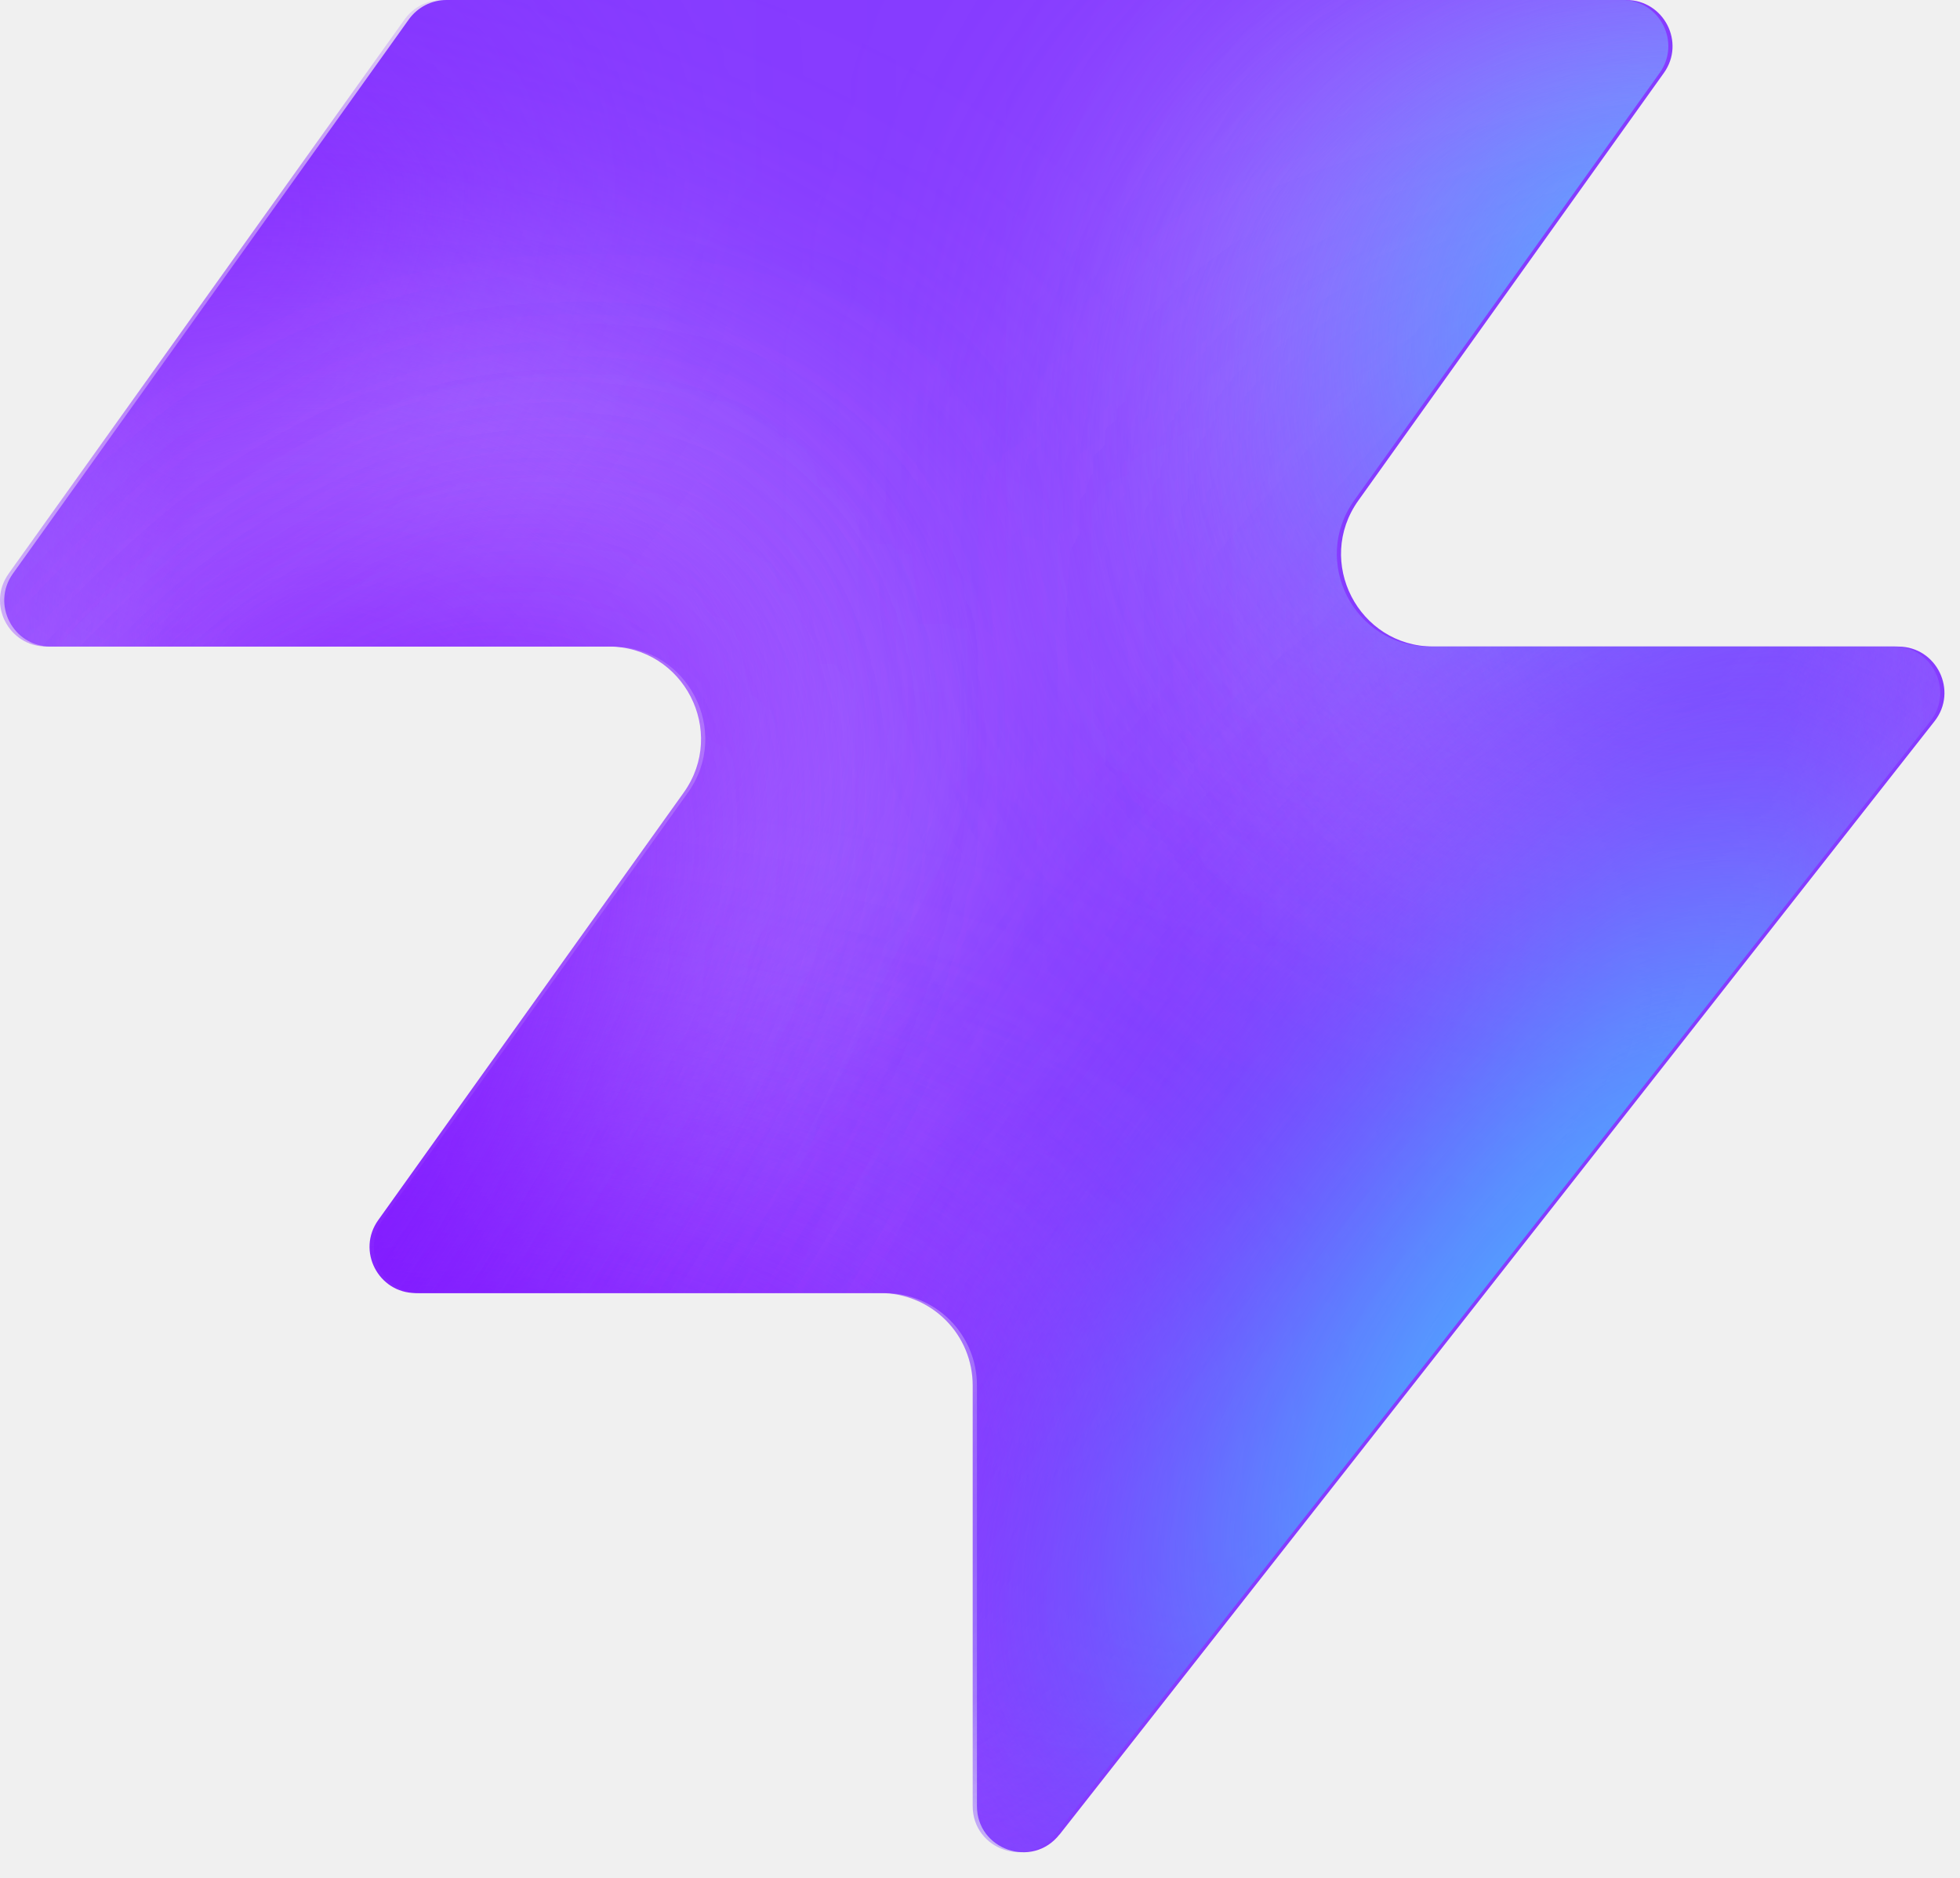
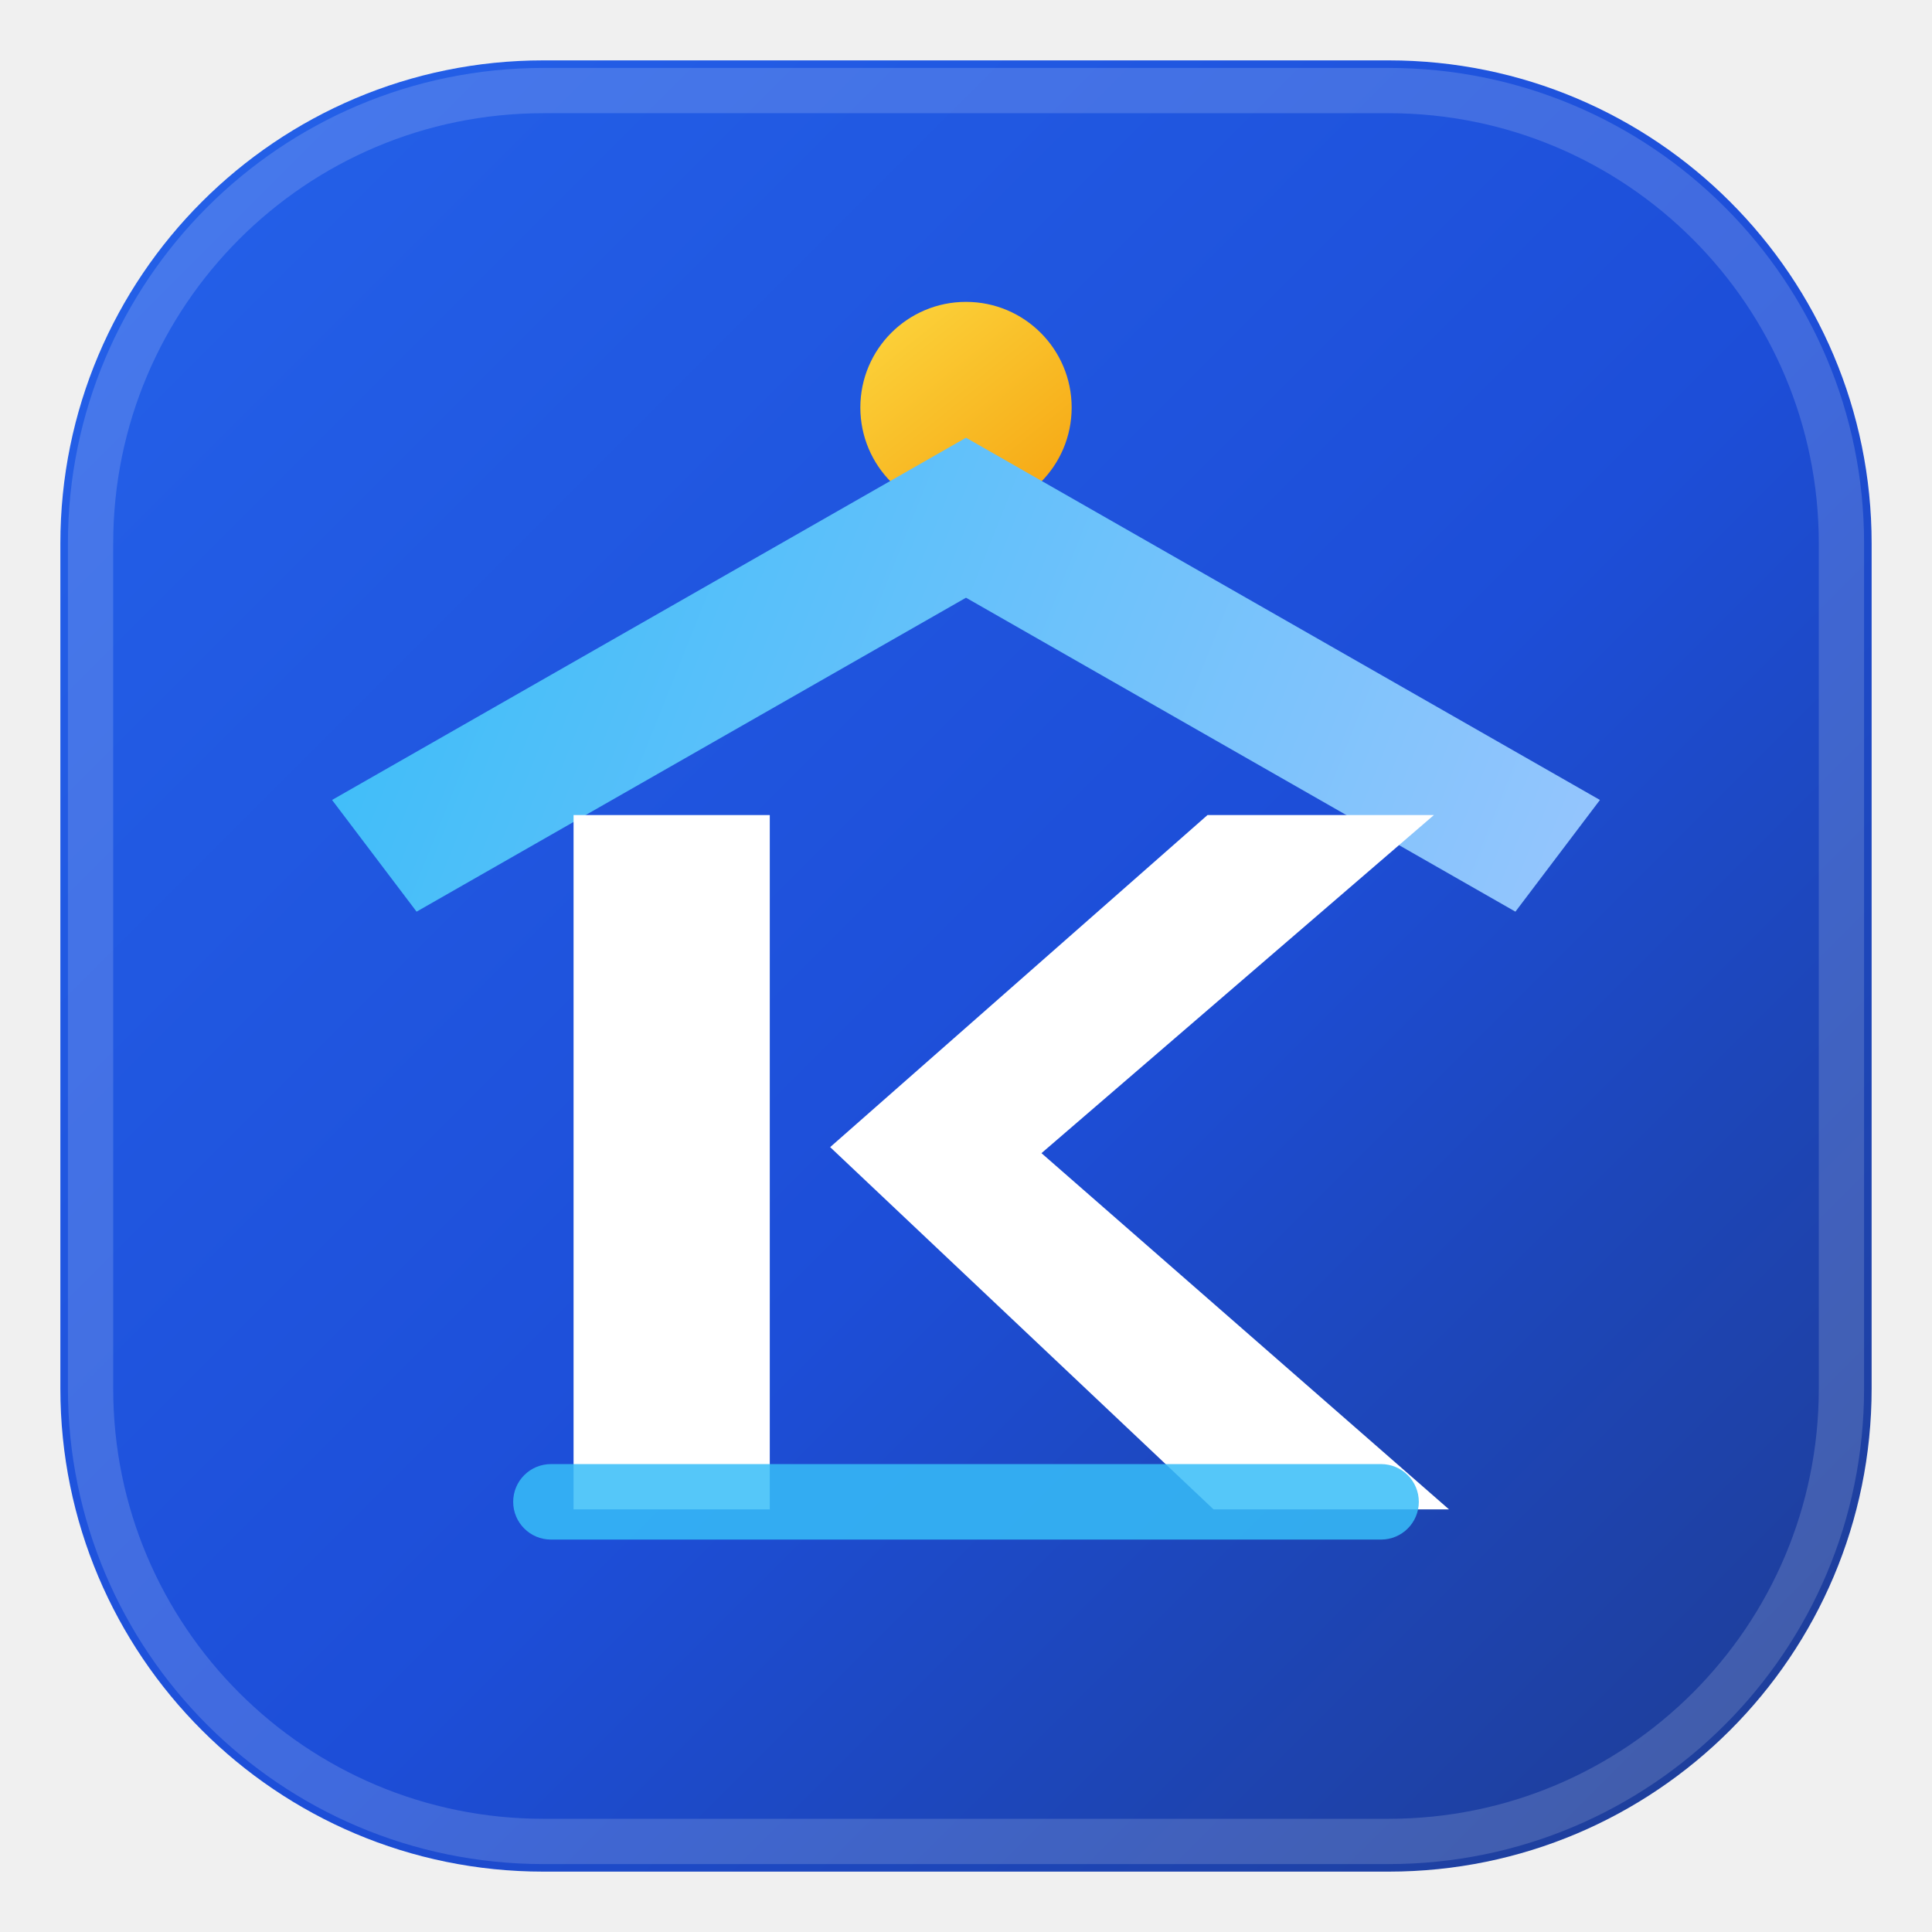
- <svg xmlns="http://www.w3.org/2000/svg" width="48" height="46" fill="none" viewBox="0 0 48 46">
-   <path fill="#863bff" d="M25.946 44.938c-.664.845-2.021.375-2.021-.698V33.937a2.26 2.26 0 0 0-2.262-2.262H10.287c-.92 0-1.456-1.04-.92-1.788l7.48-10.471c1.07-1.497 0-3.578-1.842-3.578H1.237c-.92 0-1.456-1.04-.92-1.788L10.013.474c.214-.297.556-.474.92-.474h28.894c.92 0 1.456 1.04.92 1.788l-7.48 10.471c-1.07 1.498 0 3.579 1.842 3.579h11.377c.943 0 1.473 1.088.89 1.83L25.947 44.94z" style="fill:#863bff;fill:color(display-p3 .525 .23 1);fill-opacity:1" />
-   <mask id="a" width="48" height="46" x="0" y="0" maskUnits="userSpaceOnUse" style="mask-type:alpha">
-     <path fill="#000" d="M25.842 44.938c-.664.844-2.021.375-2.021-.698V33.937a2.26 2.26 0 0 0-2.262-2.262H10.183c-.92 0-1.456-1.04-.92-1.788l7.48-10.471c1.07-1.498 0-3.579-1.842-3.579H1.133c-.92 0-1.456-1.04-.92-1.787L9.91.473c.214-.297.556-.474.92-.474h28.894c.92 0 1.456 1.04.92 1.788l-7.48 10.471c-1.07 1.498 0 3.578 1.842 3.578h11.377c.943 0 1.473 1.088.89 1.832L25.843 44.94z" style="fill:#000;fill-opacity:1" />
-   </mask>
-   <g mask="url(#a)">
-     <g filter="url(#b)">
-       <ellipse cx="5.508" cy="14.704" fill="#ede6ff" rx="5.508" ry="14.704" style="fill:#ede6ff;fill:color(display-p3 .927 .903 1);fill-opacity:1" transform="matrix(.00324 1 1 -.00324 -4.47 31.516)" />
-     </g>
-     <g filter="url(#c)">
-       <ellipse cx="10.399" cy="29.851" fill="#ede6ff" rx="10.399" ry="29.851" style="fill:#ede6ff;fill:color(display-p3 .927 .903 1);fill-opacity:1" transform="matrix(.00324 1 1 -.00324 -39.328 7.883)" />
-     </g>
-     <g filter="url(#d)">
-       <ellipse cx="5.508" cy="30.487" fill="#7e14ff" rx="5.508" ry="30.487" style="fill:#7e14ff;fill:color(display-p3 .492 .077 1);fill-opacity:1" transform="rotate(89.814 -25.913 -14.639)scale(1 -1)" />
-     </g>
-     <g filter="url(#e)">
-       <ellipse cx="5.508" cy="30.599" fill="#7e14ff" rx="5.508" ry="30.599" style="fill:#7e14ff;fill:color(display-p3 .492 .077 1);fill-opacity:1" transform="rotate(89.814 -32.644 -3.334)scale(1 -1)" />
-     </g>
-     <g filter="url(#f)">
-       <ellipse cx="5.508" cy="30.599" fill="#7e14ff" rx="5.508" ry="30.599" style="fill:#7e14ff;fill:color(display-p3 .492 .077 1);fill-opacity:1" transform="matrix(.00324 1 1 -.00324 -34.34 30.47)" />
-     </g>
-     <g filter="url(#g)">
-       <ellipse cx="14.072" cy="22.078" fill="#ede6ff" rx="14.072" ry="22.078" style="fill:#ede6ff;fill:color(display-p3 .927 .903 1);fill-opacity:1" transform="rotate(93.35 24.506 48.493)scale(-1 1)" />
-     </g>
-     <g filter="url(#h)">
-       <ellipse cx="3.47" cy="21.501" fill="#7e14ff" rx="3.47" ry="21.501" style="fill:#7e14ff;fill:color(display-p3 .492 .077 1);fill-opacity:1" transform="rotate(89.009 28.708 47.59)scale(-1 1)" />
-     </g>
-     <g filter="url(#i)">
-       <ellipse cx="3.47" cy="21.501" fill="#7e14ff" rx="3.47" ry="21.501" style="fill:#7e14ff;fill:color(display-p3 .492 .077 1);fill-opacity:1" transform="rotate(89.009 28.708 47.59)scale(-1 1)" />
-     </g>
-     <g filter="url(#j)">
-       <ellipse cx=".387" cy="8.972" fill="#7e14ff" rx="4.407" ry="29.108" style="fill:#7e14ff;fill:color(display-p3 .492 .077 1);fill-opacity:1" transform="rotate(39.51 .387 8.972)" />
-     </g>
-     <g filter="url(#k)">
-       <ellipse cx="47.523" cy="-6.092" fill="#7e14ff" rx="4.407" ry="29.108" style="fill:#7e14ff;fill:color(display-p3 .492 .077 1);fill-opacity:1" transform="rotate(37.892 47.523 -6.092)" />
-     </g>
-     <g filter="url(#l)">
-       <ellipse cx="41.412" cy="6.333" fill="#47bfff" rx="5.971" ry="9.665" style="fill:#47bfff;fill:color(display-p3 .28 .748 1);fill-opacity:1" transform="rotate(37.892 41.412 6.333)" />
-     </g>
-     <g filter="url(#m)">
-       <ellipse cx="-1.879" cy="38.332" fill="#7e14ff" rx="4.407" ry="29.108" style="fill:#7e14ff;fill:color(display-p3 .492 .077 1);fill-opacity:1" transform="rotate(37.892 -1.88 38.332)" />
-     </g>
-     <g filter="url(#n)">
-       <ellipse cx="-1.879" cy="38.332" fill="#7e14ff" rx="4.407" ry="29.108" style="fill:#7e14ff;fill:color(display-p3 .492 .077 1);fill-opacity:1" transform="rotate(37.892 -1.88 38.332)" />
-     </g>
-     <g filter="url(#o)">
-       <ellipse cx="35.651" cy="29.907" fill="#7e14ff" rx="4.407" ry="29.108" style="fill:#7e14ff;fill:color(display-p3 .492 .077 1);fill-opacity:1" transform="rotate(37.892 35.651 29.907)" />
-     </g>
-     <g filter="url(#p)">
-       <ellipse cx="38.418" cy="32.4" fill="#47bfff" rx="5.971" ry="15.297" style="fill:#47bfff;fill:color(display-p3 .28 .748 1);fill-opacity:1" transform="rotate(37.892 38.418 32.4)" />
-     </g>
-   </g>
+ <svg xmlns="http://www.w3.org/2000/svg" viewBox="0 0 64 64" fill="none">
  <defs>
-     <filter id="b" width="60.045" height="41.654" x="-19.77" y="16.149" color-interpolation-filters="sRGB" filterUnits="userSpaceOnUse">
-       <feFlood flood-opacity="0" result="BackgroundImageFix" />
-       <feBlend in="SourceGraphic" in2="BackgroundImageFix" result="shape" />
-       <feGaussianBlur result="effect1_foregroundBlur_2002_17158" stdDeviation="7.659" />
-     </filter>
-     <filter id="c" width="90.34" height="51.437" x="-54.613" y="-7.533" color-interpolation-filters="sRGB" filterUnits="userSpaceOnUse">
-       <feFlood flood-opacity="0" result="BackgroundImageFix" />
-       <feBlend in="SourceGraphic" in2="BackgroundImageFix" result="shape" />
-       <feGaussianBlur result="effect1_foregroundBlur_2002_17158" stdDeviation="7.659" />
-     </filter>
-     <filter id="d" width="79.355" height="29.4" x="-49.64" y="2.03" color-interpolation-filters="sRGB" filterUnits="userSpaceOnUse">
-       <feFlood flood-opacity="0" result="BackgroundImageFix" />
-       <feBlend in="SourceGraphic" in2="BackgroundImageFix" result="shape" />
-       <feGaussianBlur result="effect1_foregroundBlur_2002_17158" stdDeviation="4.596" />
-     </filter>
-     <filter id="e" width="79.579" height="29.4" x="-45.045" y="20.029" color-interpolation-filters="sRGB" filterUnits="userSpaceOnUse">
-       <feFlood flood-opacity="0" result="BackgroundImageFix" />
-       <feBlend in="SourceGraphic" in2="BackgroundImageFix" result="shape" />
-       <feGaussianBlur result="effect1_foregroundBlur_2002_17158" stdDeviation="4.596" />
-     </filter>
-     <filter id="f" width="79.579" height="29.4" x="-43.513" y="21.178" color-interpolation-filters="sRGB" filterUnits="userSpaceOnUse">
-       <feFlood flood-opacity="0" result="BackgroundImageFix" />
-       <feBlend in="SourceGraphic" in2="BackgroundImageFix" result="shape" />
-       <feGaussianBlur result="effect1_foregroundBlur_2002_17158" stdDeviation="4.596" />
-     </filter>
-     <filter id="g" width="74.749" height="58.852" x="15.756" y="-17.901" color-interpolation-filters="sRGB" filterUnits="userSpaceOnUse">
-       <feFlood flood-opacity="0" result="BackgroundImageFix" />
-       <feBlend in="SourceGraphic" in2="BackgroundImageFix" result="shape" />
-       <feGaussianBlur result="effect1_foregroundBlur_2002_17158" stdDeviation="7.659" />
-     </filter>
-     <filter id="h" width="61.377" height="25.362" x="23.548" y="2.284" color-interpolation-filters="sRGB" filterUnits="userSpaceOnUse">
-       <feFlood flood-opacity="0" result="BackgroundImageFix" />
-       <feBlend in="SourceGraphic" in2="BackgroundImageFix" result="shape" />
-       <feGaussianBlur result="effect1_foregroundBlur_2002_17158" stdDeviation="4.596" />
-     </filter>
-     <filter id="i" width="61.377" height="25.362" x="23.548" y="2.284" color-interpolation-filters="sRGB" filterUnits="userSpaceOnUse">
-       <feFlood flood-opacity="0" result="BackgroundImageFix" />
-       <feBlend in="SourceGraphic" in2="BackgroundImageFix" result="shape" />
-       <feGaussianBlur result="effect1_foregroundBlur_2002_17158" stdDeviation="4.596" />
-     </filter>
-     <filter id="j" width="56.045" height="63.649" x="-27.636" y="-22.853" color-interpolation-filters="sRGB" filterUnits="userSpaceOnUse">
-       <feFlood flood-opacity="0" result="BackgroundImageFix" />
-       <feBlend in="SourceGraphic" in2="BackgroundImageFix" result="shape" />
-       <feGaussianBlur result="effect1_foregroundBlur_2002_17158" stdDeviation="4.596" />
-     </filter>
-     <filter id="k" width="54.814" height="64.646" x="20.116" y="-38.415" color-interpolation-filters="sRGB" filterUnits="userSpaceOnUse">
-       <feFlood flood-opacity="0" result="BackgroundImageFix" />
-       <feBlend in="SourceGraphic" in2="BackgroundImageFix" result="shape" />
-       <feGaussianBlur result="effect1_foregroundBlur_2002_17158" stdDeviation="4.596" />
-     </filter>
-     <filter id="l" width="33.541" height="35.313" x="24.641" y="-11.323" color-interpolation-filters="sRGB" filterUnits="userSpaceOnUse">
-       <feFlood flood-opacity="0" result="BackgroundImageFix" />
-       <feBlend in="SourceGraphic" in2="BackgroundImageFix" result="shape" />
-       <feGaussianBlur result="effect1_foregroundBlur_2002_17158" stdDeviation="4.596" />
-     </filter>
-     <filter id="m" width="54.814" height="64.646" x="-29.286" y="6.009" color-interpolation-filters="sRGB" filterUnits="userSpaceOnUse">
-       <feFlood flood-opacity="0" result="BackgroundImageFix" />
-       <feBlend in="SourceGraphic" in2="BackgroundImageFix" result="shape" />
-       <feGaussianBlur result="effect1_foregroundBlur_2002_17158" stdDeviation="4.596" />
-     </filter>
-     <filter id="n" width="54.814" height="64.646" x="-29.286" y="6.009" color-interpolation-filters="sRGB" filterUnits="userSpaceOnUse">
-       <feFlood flood-opacity="0" result="BackgroundImageFix" />
-       <feBlend in="SourceGraphic" in2="BackgroundImageFix" result="shape" />
-       <feGaussianBlur result="effect1_foregroundBlur_2002_17158" stdDeviation="4.596" />
-     </filter>
-     <filter id="o" width="54.814" height="64.646" x="8.244" y="-2.416" color-interpolation-filters="sRGB" filterUnits="userSpaceOnUse">
-       <feFlood flood-opacity="0" result="BackgroundImageFix" />
-       <feBlend in="SourceGraphic" in2="BackgroundImageFix" result="shape" />
-       <feGaussianBlur result="effect1_foregroundBlur_2002_17158" stdDeviation="4.596" />
-     </filter>
-     <filter id="p" width="39.409" height="43.623" x="18.713" y="10.588" color-interpolation-filters="sRGB" filterUnits="userSpaceOnUse">
-       <feFlood flood-opacity="0" result="BackgroundImageFix" />
-       <feBlend in="SourceGraphic" in2="BackgroundImageFix" result="shape" />
-       <feGaussianBlur result="effect1_foregroundBlur_2002_17158" stdDeviation="4.596" />
-     </filter>
+     <linearGradient id="kosmo-bg" x1="0" y1="0" x2="64" y2="64" gradientUnits="userSpaceOnUse">
+       <stop offset="0%" stop-color="#2563EB" />
+       <stop offset="55%" stop-color="#1D4ED8" />
+       <stop offset="100%" stop-color="#1E3A8A" />
+     </linearGradient>
+     <linearGradient id="kosmo-roof" x1="12" y1="12" x2="52" y2="28" gradientUnits="userSpaceOnUse">
+       <stop offset="0%" stop-color="#38BDF8" />
+       <stop offset="100%" stop-color="#93C5FD" />
+     </linearGradient>
+     <linearGradient id="kosmo-sun" x1="28" y1="8" x2="36" y2="18" gradientUnits="userSpaceOnUse">
+       <stop offset="0%" stop-color="#FDE047" />
+       <stop offset="100%" stop-color="#F59E0B" />
+     </linearGradient>
  </defs>
+   <rect x="2" y="2" width="60" height="60" rx="16" fill="url(#kosmo-bg)" />
+   <rect x="3" y="3" width="58" height="58" rx="15" stroke="#ffffff" stroke-opacity="0.16" stroke-width="1.5" />
+   <circle cx="32" cy="13.5" r="3.5" fill="url(#kosmo-sun)" />
+   <path d="M11 26.5L32 14.5L53 26.5L50.2 30.2L32 19.8L13.8 30.2L11 26.5Z" fill="url(#kosmo-roof)" />
+   <path d="M19 27H25.5V50H19V27Z" fill="#FFFFFF" />
+   <path d="M27.5 38L40 27H47.5L34.5 38.2L48 50H40.2L27.5 38Z" fill="#FFFFFF" />
+   <rect x="17" y="48.5" width="30" height="2.5" rx="1.25" fill="#38BDF8" fill-opacity="0.85" />
</svg>
